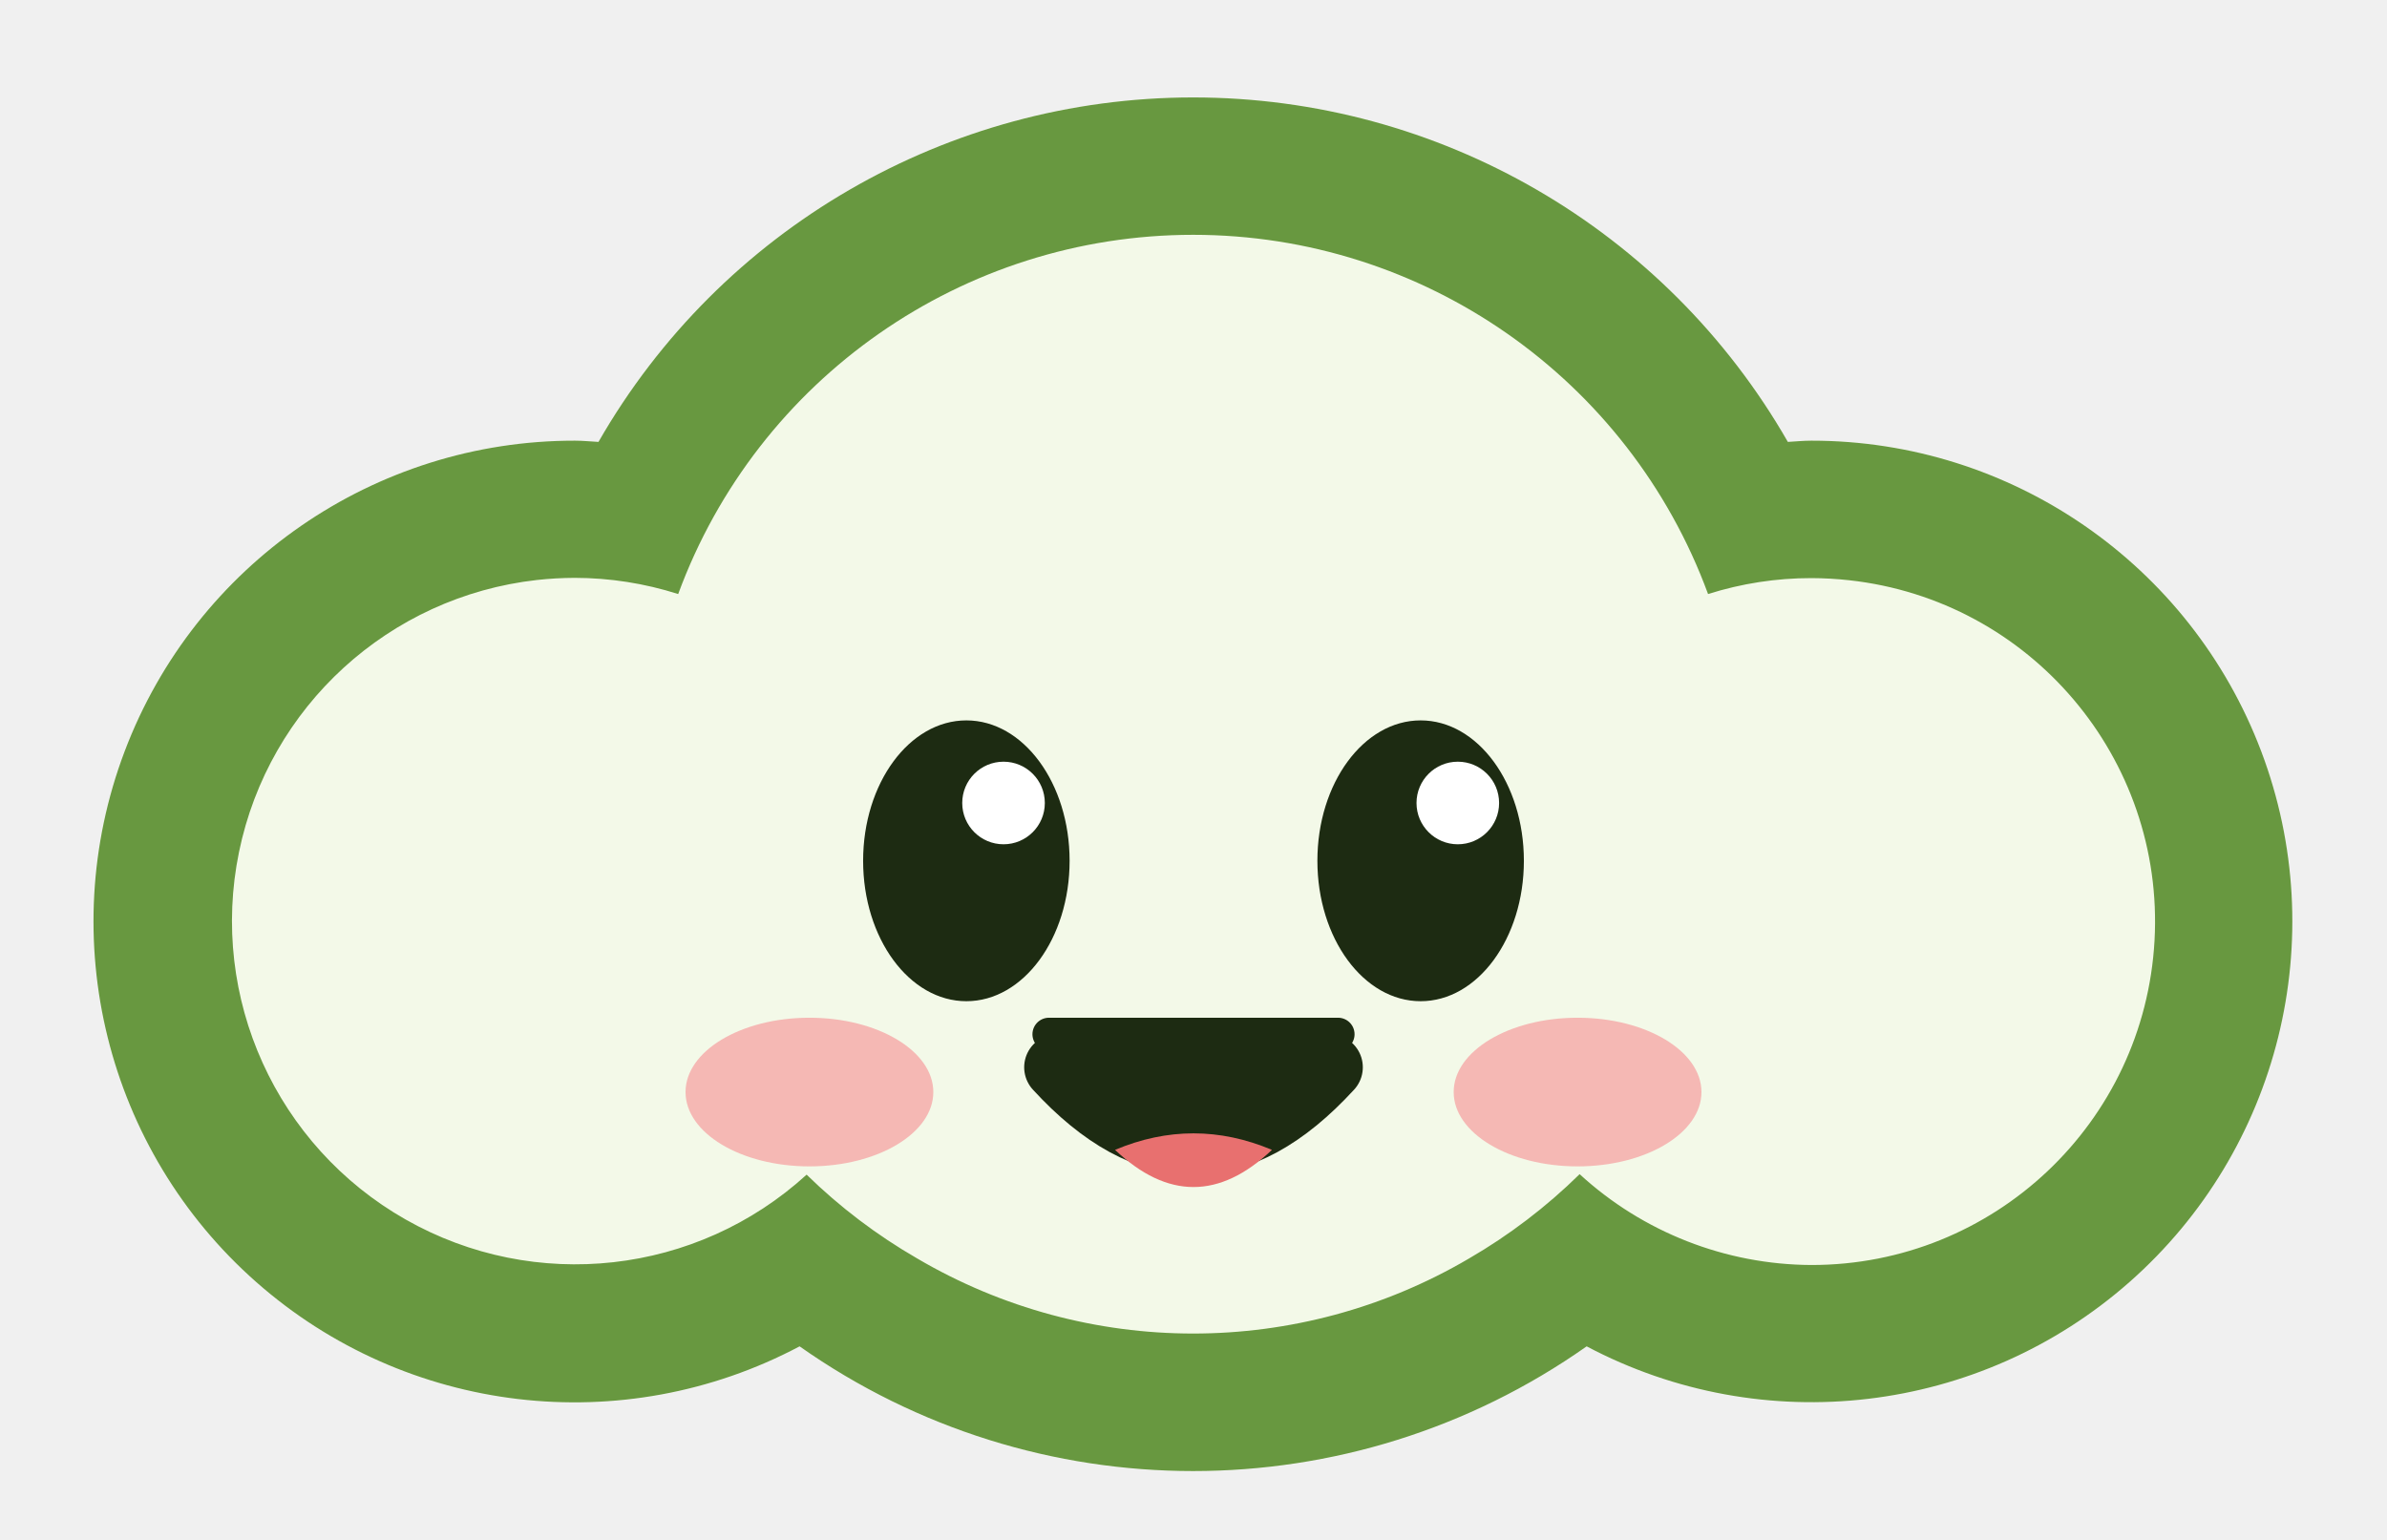
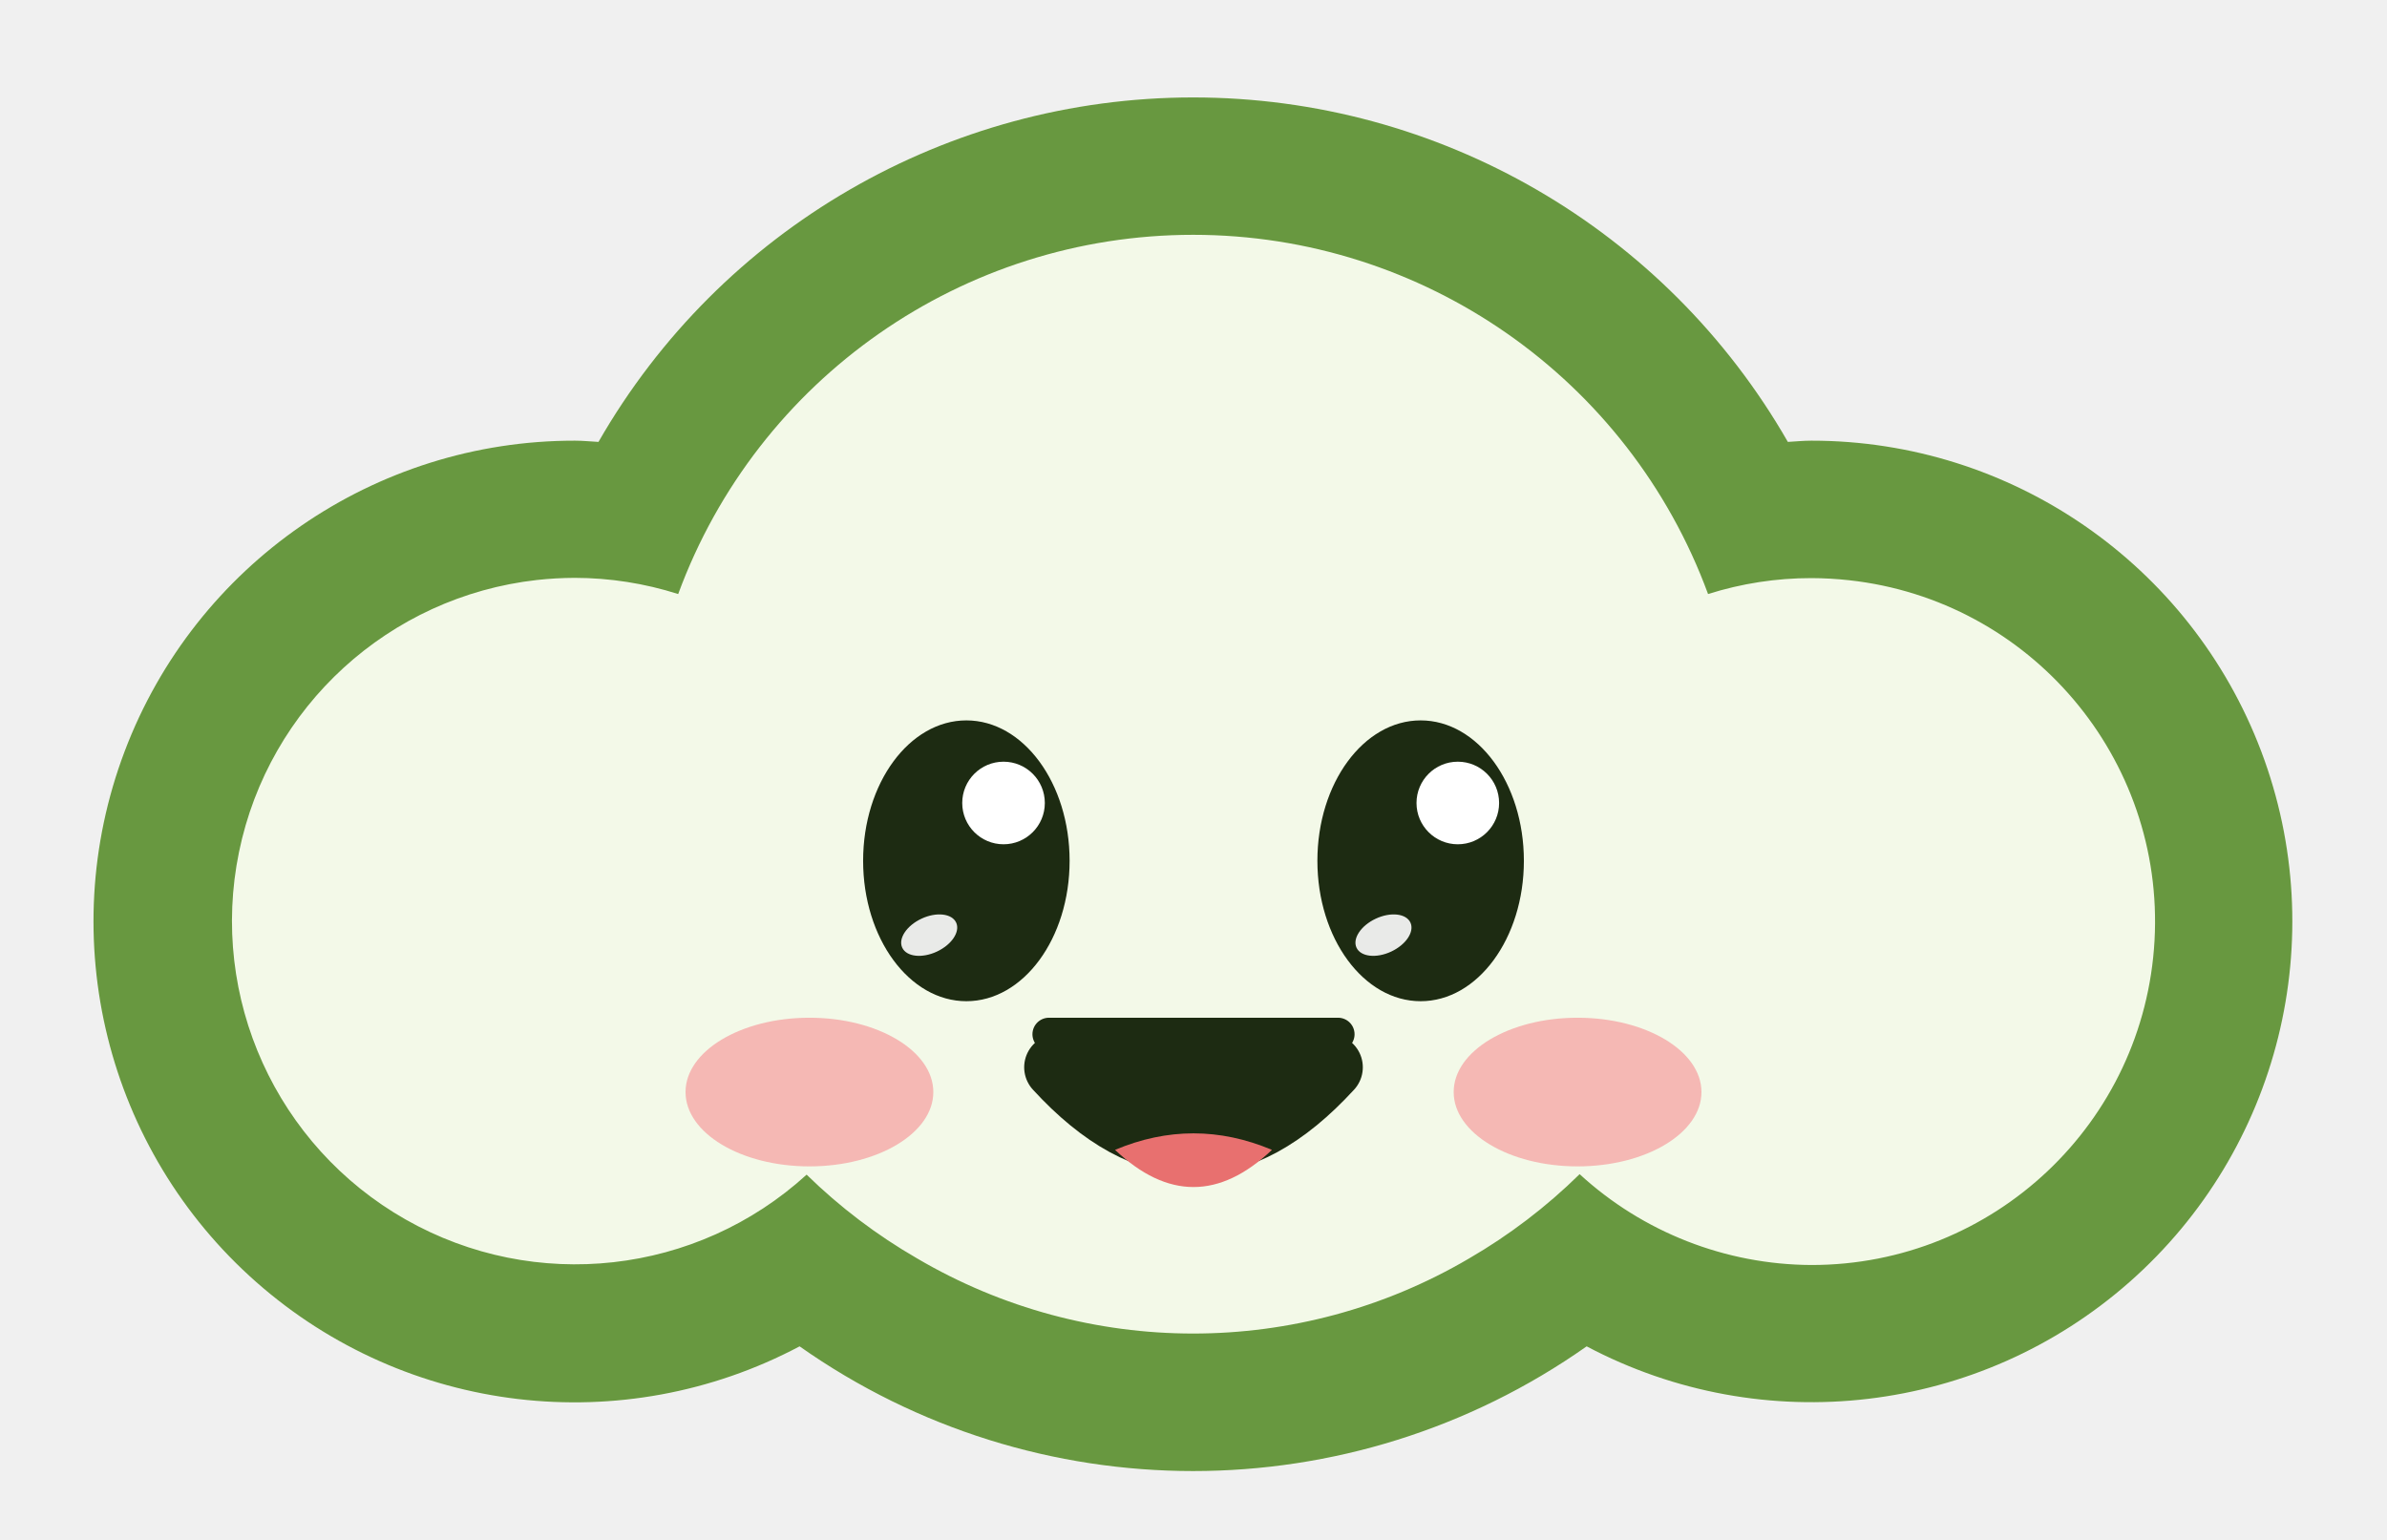
<svg xmlns="http://www.w3.org/2000/svg" class="da-nube" viewBox="-6 6 289 186" width="62" height="40" role="img" aria-label="Admirito" focusable="false">
  <g class="da-nube-cuerpo">
    <path d="M213.31,59.13c-1,0-1.9.1-2.85.15a83,83,0,0,0-144,0c-1-.05-1.89-.15-2.85-.15A58.22,58.22,0,1,0,90.81,168.79a82.72,82.72,0,0,0,95.29,0A58.21,58.21,0,1,0,213.31,59.13Z" fill="#f3f9e8" />
    <path d="M213.31,59.13c-1,0-1.9.1-2.85.15a83,83,0,0,0-144,0c-1-.05-1.89-.15-2.85-.15A58.22,58.22,0,1,0,90.81,168.79a82.72,82.72,0,0,0,95.29,0A58.21,58.21,0,1,0,213.31,59.13Zm0,99.81a41.75,41.75,0,0,1-28.06-11,67.09,67.09,0,0,1-13.39,10.21,65.93,65.93,0,0,1-66.81,0A67.09,67.09,0,0,1,91.66,148,41.56,41.56,0,1,1,59,76a43.33,43.33,0,0,1,4.58-.26A41.39,41.39,0,0,1,76.11,77.7a66.43,66.43,0,0,1,124.69,0,41.39,41.39,0,0,1,12.51-1.93,43.33,43.33,0,0,1,4.58.26,41.58,41.58,0,0,1-4.58,82.91Z" fill="#689840" />
    <ellipse cx="92" cy="138" rx="15" ry="9" fill="#f5a3a3" opacity=".75" />
    <ellipse cx="185" cy="138" rx="15" ry="9" fill="#f5a3a3" opacity=".75" />
    <g class="da-nube-ojos">
      <ellipse cx="111" cy="110" rx="12.5" ry="17" fill="#1d2b12" />
      <ellipse cx="166" cy="110" rx="12.5" ry="17" fill="#1d2b12" />
      <circle cx="115.5" cy="103" r="5" fill="#fff" />
      <circle cx="170.5" cy="103" r="5" fill="#fff" />
+       <ellipse class="da-nube-destello" cx="106.5" cy="119" rx="3.6" ry="2.2" transform="rotate(-25 106.5 119)" fill="#fff" opacity=".90" />
+       <ellipse class="da-nube-destello" cx="161.5" cy="119" rx="3.6" ry="2.2" transform="rotate(-25 161.5 119)" fill="#fff" opacity=".90" />
    </g>
    <path class="da-nube-boca" d="M122,135 Q138.5,153 155,135" fill="none" stroke="#1d2b12" stroke-width="8" stroke-linecap="round" />
    <path class="da-nube-risa" d="M121,131 Q138.5,162 156,131 Z" fill="#1d2b12" stroke="#1d2b12" stroke-width="4" stroke-linejoin="round" />
    <path class="da-nube-risa" d="M129,145 Q138.5,154 148,145 Q138.5,141 129,145Z" fill="#e8706f" />
  </g>
</svg>
